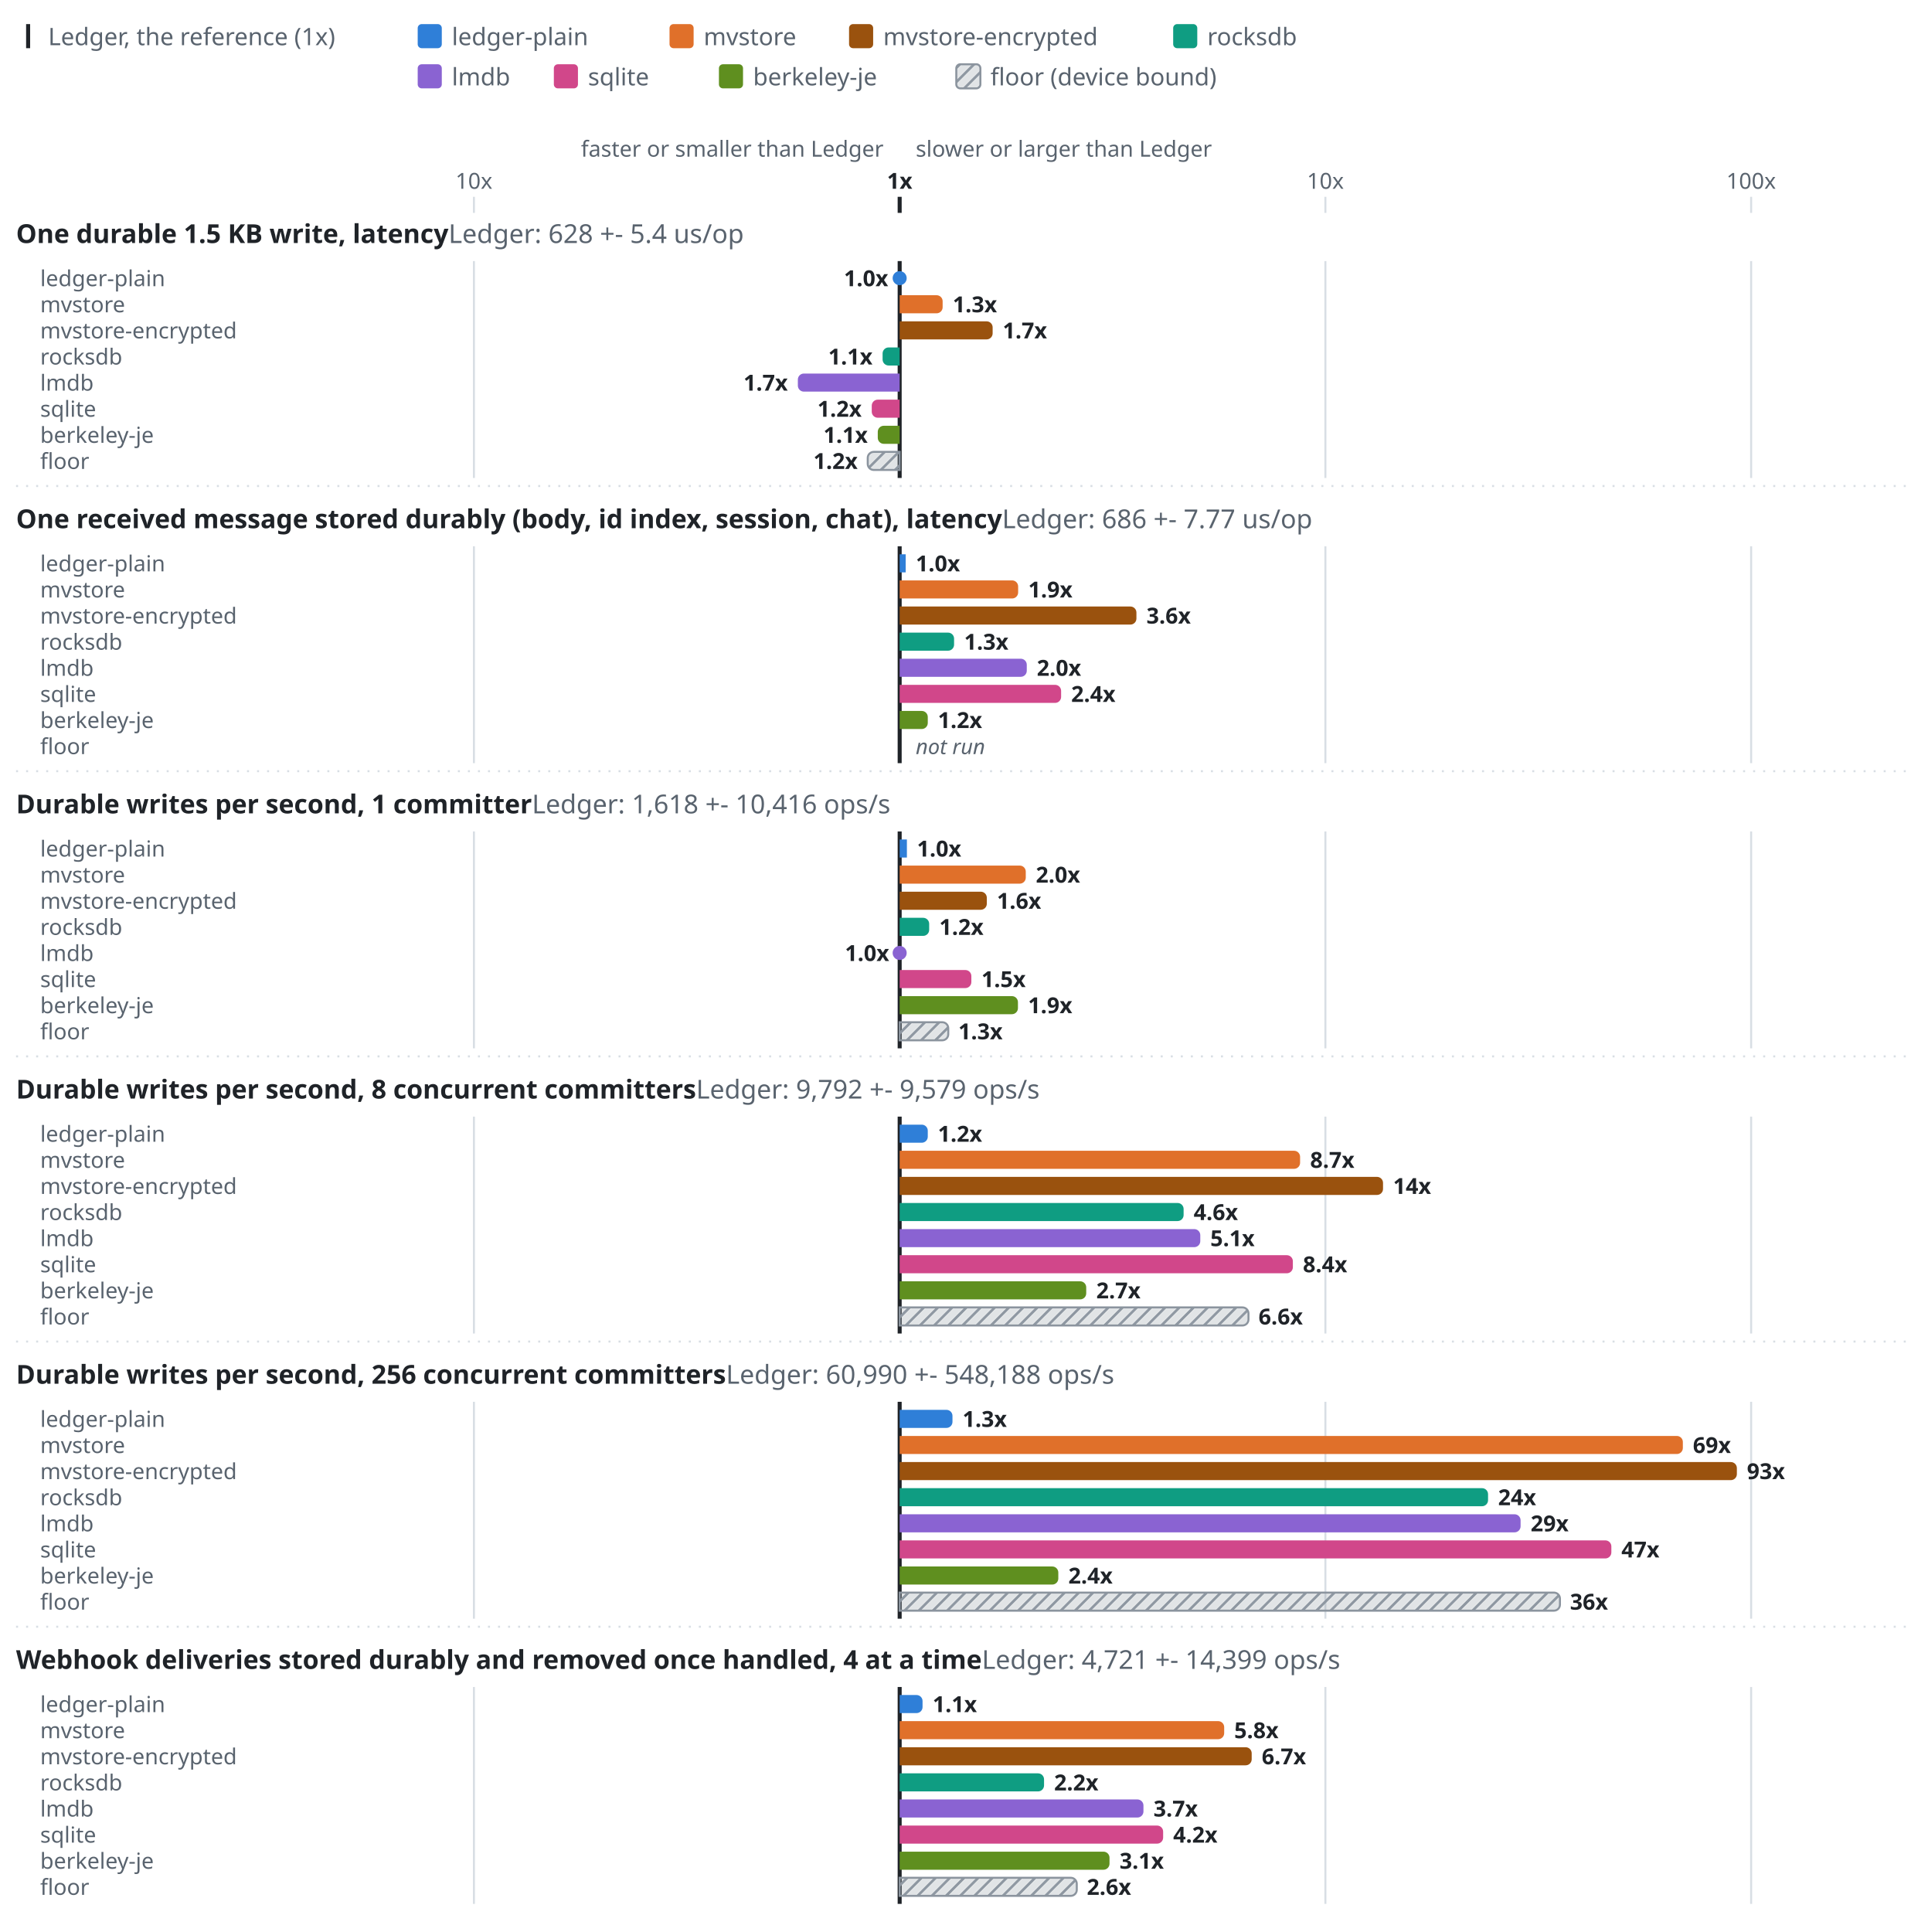
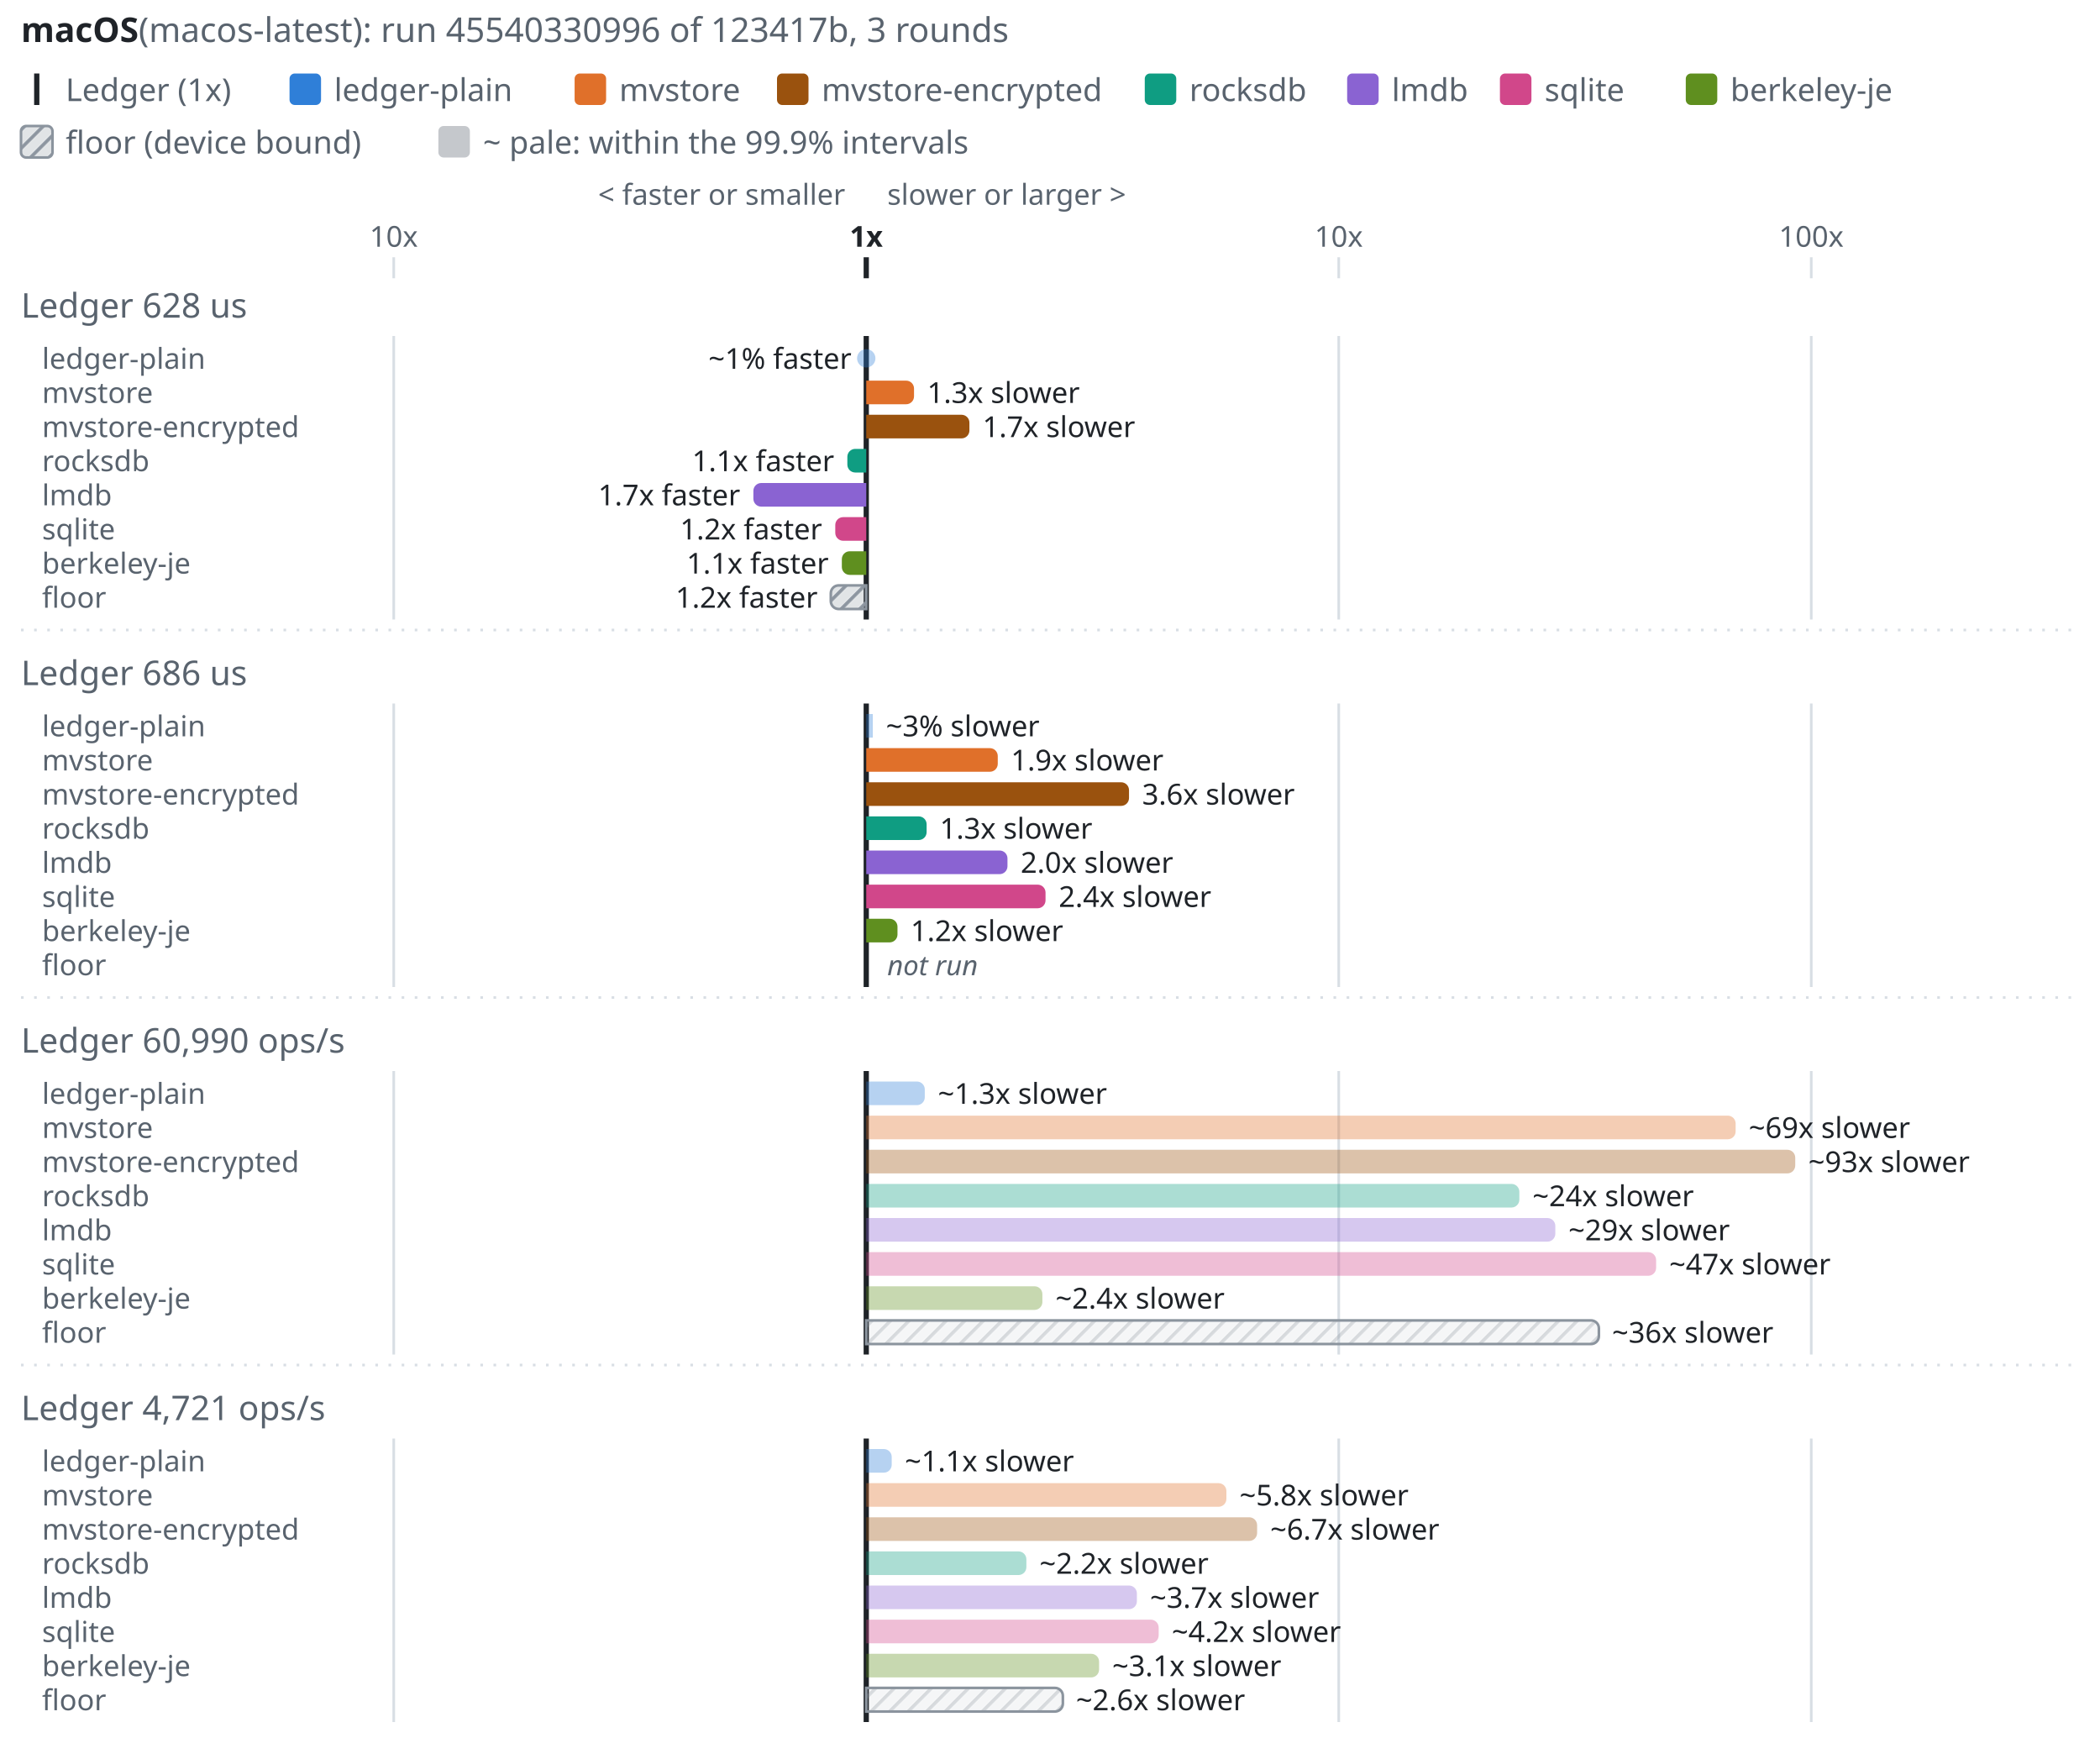
- <svg xmlns="http://www.w3.org/2000/svg" viewBox="0 0 960 962" width="960" height="962" font-family="-apple-system, BlinkMacSystemFont, 'Segoe UI', 'Noto Sans', Helvetica, Arial, sans-serif" role="img" aria-label="Durable commits on macOS: each engine's cost relative to Ledger">
+ <svg xmlns="http://www.w3.org/2000/svg" viewBox="0 0 800 670" width="800" height="670" font-family="-apple-system, BlinkMacSystemFont, 'Segoe UI', 'Noto Sans', Helvetica, Arial, sans-serif" role="img" aria-label="Durable commits on macOS: each engine's cost relative to Ledger">
  <defs>
    <pattern id="hatch" width="5" height="5" patternUnits="userSpaceOnUse" patternTransform="rotate(45)">
      <rect width="5" height="5" fill="#8b949e" fill-opacity="0.25" />
      <line x1="0" y1="0" x2="0" y2="5" stroke="#8b949e" stroke-width="2.5" />
    </pattern>
  </defs>
-   <line x1="14" y1="12" x2="14" y2="24" stroke="#1f2328" stroke-width="2" />
-   <text x="24" y="22.5" font-size="12" fill="#59636e">Ledger, the reference (1x)</text>
-   <rect x="208" y="12" width="12" height="12" rx="2" fill="#2f7fd8" />
-   <text x="225" y="22.5" font-size="12" fill="#59636e">ledger-plain</text>
-   <rect x="333.4" y="12" width="12" height="12" rx="2" fill="#e0702a" />
-   <text x="350.4" y="22.5" font-size="12" fill="#59636e">mvstore</text>
-   <rect x="422.8" y="12" width="12" height="12" rx="2" fill="#9a520e" />
-   <text x="439.8" y="22.5" font-size="12" fill="#59636e">mvstore-encrypted</text>
-   <rect x="584.2" y="12" width="12" height="12" rx="2" fill="#0f9d82" />
-   <text x="601.2" y="22.5" font-size="12" fill="#59636e">rocksdb</text>
-   <rect x="208" y="32" width="12" height="12" rx="2" fill="#8a63d2" />
-   <text x="225" y="42.5" font-size="12" fill="#59636e">lmdb</text>
-   <rect x="275.8" y="32" width="12" height="12" rx="2" fill="#d1478a" />
-   <text x="292.8" y="42.5" font-size="12" fill="#59636e">sqlite</text>
-   <rect x="358.0" y="32" width="12" height="12" rx="2" fill="#5f8f1f" />
-   <text x="375.0" y="42.5" font-size="12" fill="#59636e">berkeley-je</text>
-   <rect x="476.2" y="32" width="12" height="12" rx="2" fill="url(#hatch)" stroke="#8b949e" stroke-width="1" />
-   <text x="493.2" y="42.5" font-size="12" fill="#59636e">floor (device bound)</text>
-   <text x="440.0" y="78" font-size="11" text-anchor="end" fill="#59636e">faster or smaller than Ledger</text>
-   <text x="456.0" y="78" font-size="11" fill="#59636e">slower or larger than Ledger</text>
-   <line x1="236.0" y1="98.0" x2="236.0" y2="106.0" stroke="#d8dee4" stroke-width="1" />
-   <line x1="448.0" y1="98.0" x2="448.0" y2="106.0" stroke="#1f2328" stroke-width="2" />
-   <line x1="660.0" y1="98.0" x2="660.0" y2="106.0" stroke="#d8dee4" stroke-width="1" />
-   <line x1="872.0" y1="98.0" x2="872.0" y2="106.0" stroke="#d8dee4" stroke-width="1" />
-   <text x="236.0" y="94" font-size="11" text-anchor="middle" fill="#59636e">10x</text>
-   <text x="448.0" y="94" font-size="11" text-anchor="middle" fill="#1f2328" font-weight="600">1x</text>
-   <text x="660.0" y="94" font-size="11" text-anchor="middle" fill="#59636e">10x</text>
-   <text x="872.0" y="94" font-size="11" text-anchor="middle" fill="#59636e">100x</text>
-   <text x="8" y="121" font-size="13" font-weight="600" fill="#1f2328">One durable 1.5 KB write, latency<tspan font-weight="400" fill="#59636e">  Ledger: 628 +- 5.4 us/op</tspan>
+   <text x="8" y="16" font-size="13" font-weight="600" fill="#1f2328">macOS<tspan font-weight="400" fill="#59636e"> (macos-latest): run 45540330996 of 123417b, 3 rounds</tspan>
  </text>
-   <line x1="236.0" y1="130.0" x2="236.0" y2="238.0" stroke="#d8dee4" stroke-width="1" />
-   <line x1="448.0" y1="130.0" x2="448.0" y2="238.0" stroke="#1f2328" stroke-width="2" />
-   <line x1="660.0" y1="130.0" x2="660.0" y2="238.0" stroke="#d8dee4" stroke-width="1" />
-   <line x1="872.0" y1="130.0" x2="872.0" y2="238.0" stroke="#d8dee4" stroke-width="1" />
-   <text x="20" y="142.5" font-size="11" fill="#59636e">ledger-plain</text>
-   <circle cx="448.0" cy="138.5" r="3.5" fill="#2f7fd8" />
-   <text x="442.3" y="142.5" font-size="11" font-weight="600" text-anchor="end" fill="#1f2328">1.0x</text>
-   <text x="20" y="155.5" font-size="11" fill="#59636e">mvstore</text>
-   <path d="M448.0,147.0H466.4a3,3 0 0 1 3,3v3a3,3 0 0 1 -3,3H448.0z" fill="#e0702a" />
-   <text x="474.4" y="155.5" font-size="11" font-weight="600" fill="#1f2328">1.3x</text>
-   <text x="20" y="168.5" font-size="11" fill="#59636e">mvstore-encrypted</text>
-   <path d="M448.0,160.0H491.3a3,3 0 0 1 3,3v3a3,3 0 0 1 -3,3H448.0z" fill="#9a520e" />
-   <text x="499.3" y="168.5" font-size="11" font-weight="600" fill="#1f2328">1.7x</text>
-   <text x="20" y="181.5" font-size="11" fill="#59636e">rocksdb</text>
-   <path d="M448.0,173.0H442.5a3,3 0 0 0 -3,3v3a3,3 0 0 0 3,3H448.0z" fill="#0f9d82" />
-   <text x="434.5" y="181.5" font-size="11" font-weight="600" text-anchor="end" fill="#1f2328">1.1x</text>
-   <text x="20" y="194.5" font-size="11" fill="#59636e">lmdb</text>
-   <path d="M448.0,186.0H400.3a3,3 0 0 0 -3,3v3a3,3 0 0 0 3,3H448.0z" fill="#8a63d2" />
-   <text x="392.3" y="194.5" font-size="11" font-weight="600" text-anchor="end" fill="#1f2328">1.7x</text>
-   <text x="20" y="207.5" font-size="11" fill="#59636e">sqlite</text>
-   <path d="M448.0,199.0H437.1a3,3 0 0 0 -3,3v3a3,3 0 0 0 3,3H448.0z" fill="#d1478a" />
-   <text x="429.1" y="207.5" font-size="11" font-weight="600" text-anchor="end" fill="#1f2328">1.2x</text>
-   <text x="20" y="220.5" font-size="11" fill="#59636e">berkeley-je</text>
-   <path d="M448.0,212.0H440.1a3,3 0 0 0 -3,3v3a3,3 0 0 0 3,3H448.0z" fill="#5f8f1f" />
-   <text x="432.1" y="220.5" font-size="11" font-weight="600" text-anchor="end" fill="#1f2328">1.1x</text>
-   <text x="20" y="233.5" font-size="11" fill="#59636e">floor</text>
-   <path d="M448.0,225.0H435.1a3,3 0 0 0 -3,3v3a3,3 0 0 0 3,3H448.0z" fill="url(#hatch)" stroke="#8b949e" stroke-width="1" />
-   <text x="427.1" y="233.5" font-size="11" font-weight="600" text-anchor="end" fill="#1f2328">1.2x</text>
-   <line x1="8" y1="242.0" x2="952" y2="242.0" stroke="#d8dee4" stroke-width="1" stroke-dasharray="1 4" />
-   <text x="8" y="263" font-size="13" font-weight="600" fill="#1f2328">One received message stored durably (body, id index, session, chat), latency<tspan font-weight="400" fill="#59636e">  Ledger: 686 +- 7.77 us/op</tspan>
+   <line x1="14" y1="28" x2="14" y2="40" stroke="#1f2328" stroke-width="2" />
+   <text x="25" y="38.5" font-size="12" fill="#59636e">Ledger (1x)</text>
+   <rect x="110.3" y="28" width="12" height="12" rx="2" fill="#2f7fd8" />
+   <text x="127.3" y="38.5" font-size="12" fill="#59636e">ledger-plain</text>
+   <rect x="218.9" y="28" width="12" height="12" rx="2" fill="#e0702a" />
+   <text x="235.9" y="38.5" font-size="12" fill="#59636e">mvstore</text>
+   <rect x="296.0" y="28" width="12" height="12" rx="2" fill="#9a520e" />
+   <text x="313.0" y="38.5" font-size="12" fill="#59636e">mvstore-encrypted</text>
+   <rect x="436.1" y="28" width="12" height="12" rx="2" fill="#0f9d82" />
+   <text x="453.1" y="38.5" font-size="12" fill="#59636e">rocksdb</text>
+   <rect x="513.2" y="28" width="12" height="12" rx="2" fill="#8a63d2" />
+   <text x="530.2" y="38.5" font-size="12" fill="#59636e">lmdb</text>
+   <rect x="571.4" y="28" width="12" height="12" rx="2" fill="#d1478a" />
+   <text x="588.4" y="38.5" font-size="12" fill="#59636e">sqlite</text>
+   <rect x="642.2" y="28" width="12" height="12" rx="2" fill="#5f8f1f" />
+   <text x="659.2" y="38.5" font-size="12" fill="#59636e">berkeley-je</text>
+   <rect x="8" y="48" width="12" height="12" rx="2" fill="url(#hatch)" stroke="#8b949e" stroke-width="1" />
+   <text x="25" y="58.5" font-size="12" fill="#59636e">floor (device bound)</text>
+   <rect x="167.0" y="48" width="12" height="12" rx="2" fill="#59636e" fill-opacity="0.35" />
+   <text x="184.0" y="58.5" font-size="12" fill="#59636e">~ pale: within the 99.9% intervals</text>
+   <text x="322.0" y="78" font-size="11" text-anchor="end" fill="#59636e">&lt; faster or smaller</text>
+   <text x="338.0" y="78" font-size="11" fill="#59636e">slower or larger &gt;</text>
+   <line x1="150.0" y1="98.0" x2="150.0" y2="106.0" stroke="#d8dee4" stroke-width="1" />
+   <line x1="330.0" y1="98.0" x2="330.0" y2="106.0" stroke="#1f2328" stroke-width="2" />
+   <line x1="510.0" y1="98.0" x2="510.0" y2="106.0" stroke="#d8dee4" stroke-width="1" />
+   <line x1="690.0" y1="98.0" x2="690.0" y2="106.0" stroke="#d8dee4" stroke-width="1" />
+   <text x="150.0" y="94" font-size="11" text-anchor="middle" fill="#59636e">10x</text>
+   <text x="330.0" y="94" font-size="11" text-anchor="middle" fill="#1f2328" font-weight="600">1x</text>
+   <text x="510.0" y="94" font-size="11" text-anchor="middle" fill="#59636e">10x</text>
+   <text x="690.0" y="94" font-size="11" text-anchor="middle" fill="#59636e">100x</text>
+   <text x="8" y="121" font-size="13" font-weight="600" fill="#1f2328">
+     <tspan font-weight="400" fill="#59636e">  Ledger 628 us</tspan>
  </text>
-   <line x1="236.0" y1="272.0" x2="236.0" y2="380.0" stroke="#d8dee4" stroke-width="1" />
-   <line x1="448.0" y1="272.0" x2="448.0" y2="380.0" stroke="#1f2328" stroke-width="2" />
-   <line x1="660.0" y1="272.0" x2="660.0" y2="380.0" stroke="#d8dee4" stroke-width="1" />
-   <line x1="872.0" y1="272.0" x2="872.0" y2="380.0" stroke="#d8dee4" stroke-width="1" />
-   <text x="20" y="284.5" font-size="11" fill="#59636e">ledger-plain</text>
-   <path d="M448.0,276.0h3.0v9h-3.0z" fill="#2f7fd8" />
-   <text x="456.0" y="284.5" font-size="11" font-weight="600" fill="#1f2328">1.0x</text>
-   <text x="20" y="297.5" font-size="11" fill="#59636e">mvstore</text>
-   <path d="M448.0,289.0H504.0a3,3 0 0 1 3,3v3a3,3 0 0 1 -3,3H448.0z" fill="#e0702a" />
-   <text x="512.0" y="297.5" font-size="11" font-weight="600" fill="#1f2328">1.9x</text>
-   <text x="20" y="310.5" font-size="11" fill="#59636e">mvstore-encrypted</text>
-   <path d="M448.0,302.0H562.9a3,3 0 0 1 3,3v3a3,3 0 0 1 -3,3H448.0z" fill="#9a520e" />
-   <text x="570.9" y="310.5" font-size="11" font-weight="600" fill="#1f2328">3.6x</text>
-   <text x="20" y="323.5" font-size="11" fill="#59636e">rocksdb</text>
-   <path d="M448.0,315.0H472.1a3,3 0 0 1 3,3v3a3,3 0 0 1 -3,3H448.0z" fill="#0f9d82" />
-   <text x="480.1" y="323.5" font-size="11" font-weight="600" fill="#1f2328">1.3x</text>
-   <text x="20" y="336.5" font-size="11" fill="#59636e">lmdb</text>
-   <path d="M448.0,328.0H508.3a3,3 0 0 1 3,3v3a3,3 0 0 1 -3,3H448.0z" fill="#8a63d2" />
-   <text x="516.3" y="336.5" font-size="11" font-weight="600" fill="#1f2328">2.0x</text>
-   <text x="20" y="349.5" font-size="11" fill="#59636e">sqlite</text>
-   <path d="M448.0,341.0H525.4a3,3 0 0 1 3,3v3a3,3 0 0 1 -3,3H448.0z" fill="#d1478a" />
-   <text x="533.4" y="349.5" font-size="11" font-weight="600" fill="#1f2328">2.4x</text>
-   <text x="20" y="362.5" font-size="11" fill="#59636e">berkeley-je</text>
-   <path d="M448.0,354.0H459.0a3,3 0 0 1 3,3v3a3,3 0 0 1 -3,3H448.0z" fill="#5f8f1f" />
-   <text x="467.0" y="362.5" font-size="11" font-weight="600" fill="#1f2328">1.2x</text>
-   <text x="20" y="375.5" font-size="11" fill="#59636e">floor</text>
-   <text x="456.0" y="375.5" font-size="10.5" font-style="italic" fill="#59636e">not run</text>
-   <line x1="8" y1="384.0" x2="952" y2="384.0" stroke="#d8dee4" stroke-width="1" stroke-dasharray="1 4" />
-   <text x="8" y="405" font-size="13" font-weight="600" fill="#1f2328">Durable writes per second, 1 committer<tspan font-weight="400" fill="#59636e">  Ledger: 1,618 +- 10,416 ops/s</tspan>
+   <line x1="150.0" y1="128.0" x2="150.0" y2="236.0" stroke="#d8dee4" stroke-width="1" />
+   <line x1="330.0" y1="128.0" x2="330.0" y2="236.0" stroke="#1f2328" stroke-width="2" />
+   <line x1="510.0" y1="128.0" x2="510.0" y2="236.0" stroke="#d8dee4" stroke-width="1" />
+   <line x1="690.0" y1="128.0" x2="690.0" y2="236.0" stroke="#d8dee4" stroke-width="1" />
+   <text x="16" y="140.5" font-size="11" fill="#59636e">ledger-plain</text>
+   <circle cx="330.0" cy="136.5" r="3.5" fill="#2f7fd8" fill-opacity="0.35" />
+   <text x="324.4" y="140.5" font-size="11" text-anchor="end" fill="#1f2328">~1% faster</text>
+   <text x="16" y="153.5" font-size="11" fill="#59636e">mvstore</text>
+   <path d="M330.0,145.0H345.2a3,3 0 0 1 3,3v3a3,3 0 0 1 -3,3H330.0z" fill="#e0702a" />
+   <text x="353.2" y="153.5" font-size="11" fill="#1f2328">1.3x slower</text>
+   <text x="16" y="166.5" font-size="11" fill="#59636e">mvstore-encrypted</text>
+   <path d="M330.0,158.0H366.3a3,3 0 0 1 3,3v3a3,3 0 0 1 -3,3H330.0z" fill="#9a520e" />
+   <text x="374.3" y="166.5" font-size="11" fill="#1f2328">1.7x slower</text>
+   <text x="16" y="179.5" font-size="11" fill="#59636e">rocksdb</text>
+   <path d="M330.0,171.0H325.8a3,3 0 0 0 -3,3v3a3,3 0 0 0 3,3H330.0z" fill="#0f9d82" />
+   <text x="317.8" y="179.5" font-size="11" text-anchor="end" fill="#1f2328">1.1x faster</text>
+   <text x="16" y="192.5" font-size="11" fill="#59636e">lmdb</text>
+   <path d="M330.0,184.0H290.0a3,3 0 0 0 -3,3v3a3,3 0 0 0 3,3H330.0z" fill="#8a63d2" />
+   <text x="282.0" y="192.5" font-size="11" text-anchor="end" fill="#1f2328">1.7x faster</text>
+   <text x="16" y="205.5" font-size="11" fill="#59636e">sqlite</text>
+   <path d="M330.0,197.0H321.2a3,3 0 0 0 -3,3v3a3,3 0 0 0 3,3H330.0z" fill="#d1478a" />
+   <text x="313.2" y="205.5" font-size="11" text-anchor="end" fill="#1f2328">1.2x faster</text>
+   <text x="16" y="218.5" font-size="11" fill="#59636e">berkeley-je</text>
+   <path d="M330.0,210.0H323.7a3,3 0 0 0 -3,3v3a3,3 0 0 0 3,3H330.0z" fill="#5f8f1f" />
+   <text x="315.7" y="218.5" font-size="11" text-anchor="end" fill="#1f2328">1.1x faster</text>
+   <text x="16" y="231.5" font-size="11" fill="#59636e">floor</text>
+   <path d="M330.0,223.0H319.5a3,3 0 0 0 -3,3v3a3,3 0 0 0 3,3H330.0z" fill="url(#hatch)" stroke="#8b949e" stroke-width="1" />
+   <text x="311.5" y="231.5" font-size="11" text-anchor="end" fill="#1f2328">1.2x faster</text>
+   <line x1="8" y1="240.0" x2="792" y2="240.0" stroke="#d8dee4" stroke-width="1" stroke-dasharray="1 4" />
+   <text x="8" y="261" font-size="13" font-weight="600" fill="#1f2328">
+     <tspan font-weight="400" fill="#59636e">  Ledger 686 us</tspan>
  </text>
-   <line x1="236.0" y1="414.0" x2="236.0" y2="522.0" stroke="#d8dee4" stroke-width="1" />
-   <line x1="448.0" y1="414.0" x2="448.0" y2="522.0" stroke="#1f2328" stroke-width="2" />
-   <line x1="660.0" y1="414.0" x2="660.0" y2="522.0" stroke="#d8dee4" stroke-width="1" />
-   <line x1="872.0" y1="414.0" x2="872.0" y2="522.0" stroke="#d8dee4" stroke-width="1" />
-   <text x="20" y="426.5" font-size="11" fill="#59636e">ledger-plain</text>
-   <path d="M448.0,418.0h3.6v9h-3.6z" fill="#2f7fd8" />
-   <text x="456.6" y="426.5" font-size="11" font-weight="600" fill="#1f2328">1.0x</text>
-   <text x="20" y="439.5" font-size="11" fill="#59636e">mvstore</text>
-   <path d="M448.0,431.0H507.8a3,3 0 0 1 3,3v3a3,3 0 0 1 -3,3H448.0z" fill="#e0702a" />
-   <text x="515.8" y="439.5" font-size="11" font-weight="600" fill="#1f2328">2.0x</text>
-   <text x="20" y="452.5" font-size="11" fill="#59636e">mvstore-encrypted</text>
-   <path d="M448.0,444.0H488.4a3,3 0 0 1 3,3v3a3,3 0 0 1 -3,3H448.0z" fill="#9a520e" />
-   <text x="496.4" y="452.5" font-size="11" font-weight="600" fill="#1f2328">1.6x</text>
-   <text x="20" y="465.5" font-size="11" fill="#59636e">rocksdb</text>
-   <path d="M448.0,457.0H459.7a3,3 0 0 1 3,3v3a3,3 0 0 1 -3,3H448.0z" fill="#0f9d82" />
-   <text x="467.7" y="465.5" font-size="11" font-weight="600" fill="#1f2328">1.2x</text>
-   <text x="20" y="478.5" font-size="11" fill="#59636e">lmdb</text>
-   <circle cx="448.0" cy="474.5" r="3.5" fill="#8a63d2" />
-   <text x="442.8" y="478.5" font-size="11" font-weight="600" text-anchor="end" fill="#1f2328">1.0x</text>
-   <text x="20" y="491.5" font-size="11" fill="#59636e">sqlite</text>
-   <path d="M448.0,483.0H480.7a3,3 0 0 1 3,3v3a3,3 0 0 1 -3,3H448.0z" fill="#d1478a" />
-   <text x="488.7" y="491.5" font-size="11" font-weight="600" fill="#1f2328">1.5x</text>
-   <text x="20" y="504.5" font-size="11" fill="#59636e">berkeley-je</text>
-   <path d="M448.0,496.0H503.9a3,3 0 0 1 3,3v3a3,3 0 0 1 -3,3H448.0z" fill="#5f8f1f" />
-   <text x="511.9" y="504.5" font-size="11" font-weight="600" fill="#1f2328">1.9x</text>
-   <text x="20" y="517.5" font-size="11" fill="#59636e">floor</text>
-   <path d="M448.0,509.0H469.2a3,3 0 0 1 3,3v3a3,3 0 0 1 -3,3H448.0z" fill="url(#hatch)" stroke="#8b949e" stroke-width="1" />
-   <text x="477.2" y="517.5" font-size="11" font-weight="600" fill="#1f2328">1.3x</text>
-   <line x1="8" y1="526.0" x2="952" y2="526.0" stroke="#d8dee4" stroke-width="1" stroke-dasharray="1 4" />
-   <text x="8" y="547" font-size="13" font-weight="600" fill="#1f2328">Durable writes per second, 8 concurrent committers<tspan font-weight="400" fill="#59636e">  Ledger: 9,792 +- 9,579 ops/s</tspan>
+   <line x1="150.0" y1="268.0" x2="150.0" y2="376.0" stroke="#d8dee4" stroke-width="1" />
+   <line x1="330.0" y1="268.0" x2="330.0" y2="376.0" stroke="#1f2328" stroke-width="2" />
+   <line x1="510.0" y1="268.0" x2="510.0" y2="376.0" stroke="#d8dee4" stroke-width="1" />
+   <line x1="690.0" y1="268.0" x2="690.0" y2="376.0" stroke="#d8dee4" stroke-width="1" />
+   <text x="16" y="280.5" font-size="11" fill="#59636e">ledger-plain</text>
+   <path d="M330.0,272.0h2.5v9h-2.5z" fill="#2f7fd8" fill-opacity="0.35" />
+   <text x="337.5" y="280.5" font-size="11" fill="#1f2328">~3% slower</text>
+   <text x="16" y="293.5" font-size="11" fill="#59636e">mvstore</text>
+   <path d="M330.0,285.0H377.1a3,3 0 0 1 3,3v3a3,3 0 0 1 -3,3H330.0z" fill="#e0702a" />
+   <text x="385.1" y="293.5" font-size="11" fill="#1f2328">1.9x slower</text>
+   <text x="16" y="306.5" font-size="11" fill="#59636e">mvstore-encrypted</text>
+   <path d="M330.0,298.0H427.1a3,3 0 0 1 3,3v3a3,3 0 0 1 -3,3H330.0z" fill="#9a520e" />
+   <text x="435.1" y="306.5" font-size="11" fill="#1f2328">3.6x slower</text>
+   <text x="16" y="319.5" font-size="11" fill="#59636e">rocksdb</text>
+   <path d="M330.0,311.0H350.0a3,3 0 0 1 3,3v3a3,3 0 0 1 -3,3H330.0z" fill="#0f9d82" />
+   <text x="358.0" y="319.5" font-size="11" fill="#1f2328">1.3x slower</text>
+   <text x="16" y="332.5" font-size="11" fill="#59636e">lmdb</text>
+   <path d="M330.0,324.0H380.8a3,3 0 0 1 3,3v3a3,3 0 0 1 -3,3H330.0z" fill="#8a63d2" />
+   <text x="388.8" y="332.5" font-size="11" fill="#1f2328">2.0x slower</text>
+   <text x="16" y="345.5" font-size="11" fill="#59636e">sqlite</text>
+   <path d="M330.0,337.0H395.3a3,3 0 0 1 3,3v3a3,3 0 0 1 -3,3H330.0z" fill="#d1478a" />
+   <text x="403.3" y="345.5" font-size="11" fill="#1f2328">2.4x slower</text>
+   <text x="16" y="358.5" font-size="11" fill="#59636e">berkeley-je</text>
+   <path d="M330.0,350.0H338.9a3,3 0 0 1 3,3v3a3,3 0 0 1 -3,3H330.0z" fill="#5f8f1f" />
+   <text x="346.9" y="358.5" font-size="11" fill="#1f2328">1.2x slower</text>
+   <text x="16" y="371.5" font-size="11" fill="#59636e">floor</text>
+   <text x="338.0" y="371.5" font-size="10.5" font-style="italic" fill="#59636e">not run</text>
+   <line x1="8" y1="380.0" x2="792" y2="380.0" stroke="#d8dee4" stroke-width="1" stroke-dasharray="1 4" />
+   <text x="8" y="401" font-size="13" font-weight="600" fill="#1f2328">
+     <tspan font-weight="400" fill="#59636e">  Ledger 60,990 ops/s</tspan>
  </text>
-   <line x1="236.0" y1="556.0" x2="236.0" y2="664.0" stroke="#d8dee4" stroke-width="1" />
-   <line x1="448.0" y1="556.0" x2="448.0" y2="664.0" stroke="#1f2328" stroke-width="2" />
-   <line x1="660.0" y1="556.0" x2="660.0" y2="664.0" stroke="#d8dee4" stroke-width="1" />
-   <line x1="872.0" y1="556.0" x2="872.0" y2="664.0" stroke="#d8dee4" stroke-width="1" />
-   <text x="20" y="568.5" font-size="11" fill="#59636e">ledger-plain</text>
-   <path d="M448.0,560.0H459.0a3,3 0 0 1 3,3v3a3,3 0 0 1 -3,3H448.0z" fill="#2f7fd8" />
-   <text x="467.0" y="568.5" font-size="11" font-weight="600" fill="#1f2328">1.2x</text>
-   <text x="20" y="581.5" font-size="11" fill="#59636e">mvstore</text>
-   <path d="M448.0,573.0H644.4a3,3 0 0 1 3,3v3a3,3 0 0 1 -3,3H448.0z" fill="#e0702a" />
-   <text x="652.4" y="581.5" font-size="11" font-weight="600" fill="#1f2328">8.7x</text>
-   <text x="20" y="594.5" font-size="11" fill="#59636e">mvstore-encrypted</text>
-   <path d="M448.0,586.0H685.7a3,3 0 0 1 3,3v3a3,3 0 0 1 -3,3H448.0z" fill="#9a520e" />
-   <text x="693.7" y="594.5" font-size="11" font-weight="600" fill="#1f2328">14x</text>
-   <text x="20" y="607.5" font-size="11" fill="#59636e">rocksdb</text>
-   <path d="M448.0,599.0H586.4a3,3 0 0 1 3,3v3a3,3 0 0 1 -3,3H448.0z" fill="#0f9d82" />
-   <text x="594.4" y="607.5" font-size="11" font-weight="600" fill="#1f2328">4.6x</text>
-   <text x="20" y="620.5" font-size="11" fill="#59636e">lmdb</text>
-   <path d="M448.0,612.0H594.7a3,3 0 0 1 3,3v3a3,3 0 0 1 -3,3H448.0z" fill="#8a63d2" />
-   <text x="602.7" y="620.5" font-size="11" font-weight="600" fill="#1f2328">5.1x</text>
-   <text x="20" y="633.5" font-size="11" fill="#59636e">sqlite</text>
-   <path d="M448.0,625.0H640.8a3,3 0 0 1 3,3v3a3,3 0 0 1 -3,3H448.0z" fill="#d1478a" />
-   <text x="648.8" y="633.5" font-size="11" font-weight="600" fill="#1f2328">8.4x</text>
-   <text x="20" y="646.5" font-size="11" fill="#59636e">berkeley-je</text>
-   <path d="M448.0,638.0H537.9a3,3 0 0 1 3,3v3a3,3 0 0 1 -3,3H448.0z" fill="#5f8f1f" />
-   <text x="545.9" y="646.5" font-size="11" font-weight="600" fill="#1f2328">2.7x</text>
-   <text x="20" y="659.5" font-size="11" fill="#59636e">floor</text>
-   <path d="M448.0,651.0H618.7a3,3 0 0 1 3,3v3a3,3 0 0 1 -3,3H448.0z" fill="url(#hatch)" stroke="#8b949e" stroke-width="1" />
-   <text x="626.7" y="659.5" font-size="11" font-weight="600" fill="#1f2328">6.6x</text>
-   <line x1="8" y1="668.0" x2="952" y2="668.0" stroke="#d8dee4" stroke-width="1" stroke-dasharray="1 4" />
-   <text x="8" y="689" font-size="13" font-weight="600" fill="#1f2328">Durable writes per second, 256 concurrent committers<tspan font-weight="400" fill="#59636e">  Ledger: 60,990 +- 548,188 ops/s</tspan>
+   <line x1="150.0" y1="408.0" x2="150.0" y2="516.0" stroke="#d8dee4" stroke-width="1" />
+   <line x1="330.0" y1="408.0" x2="330.0" y2="516.0" stroke="#1f2328" stroke-width="2" />
+   <line x1="510.0" y1="408.0" x2="510.0" y2="516.0" stroke="#d8dee4" stroke-width="1" />
+   <line x1="690.0" y1="408.0" x2="690.0" y2="516.0" stroke="#d8dee4" stroke-width="1" />
+   <text x="16" y="420.5" font-size="11" fill="#59636e">ledger-plain</text>
+   <path d="M330.0,412.0H349.3a3,3 0 0 1 3,3v3a3,3 0 0 1 -3,3H330.0z" fill="#2f7fd8" fill-opacity="0.35" />
+   <text x="357.3" y="420.5" font-size="11" fill="#1f2328">~1.3x slower</text>
+   <text x="16" y="433.5" font-size="11" fill="#59636e">mvstore</text>
+   <path d="M330.0,425.0H658.2a3,3 0 0 1 3,3v3a3,3 0 0 1 -3,3H330.0z" fill="#e0702a" fill-opacity="0.35" />
+   <text x="666.2" y="433.5" font-size="11" fill="#1f2328">~69x slower</text>
+   <text x="16" y="446.5" font-size="11" fill="#59636e">mvstore-encrypted</text>
+   <path d="M330.0,438.0H680.9a3,3 0 0 1 3,3v3a3,3 0 0 1 -3,3H330.0z" fill="#9a520e" fill-opacity="0.35" />
+   <text x="688.9" y="446.5" font-size="11" fill="#1f2328">~93x slower</text>
+   <text x="16" y="459.5" font-size="11" fill="#59636e">rocksdb</text>
+   <path d="M330.0,451.0H575.8a3,3 0 0 1 3,3v3a3,3 0 0 1 -3,3H330.0z" fill="#0f9d82" fill-opacity="0.35" />
+   <text x="583.8" y="459.5" font-size="11" fill="#1f2328">~24x slower</text>
+   <text x="16" y="472.5" font-size="11" fill="#59636e">lmdb</text>
+   <path d="M330.0,464.0H589.5a3,3 0 0 1 3,3v3a3,3 0 0 1 -3,3H330.0z" fill="#8a63d2" fill-opacity="0.35" />
+   <text x="597.5" y="472.5" font-size="11" fill="#1f2328">~29x slower</text>
+   <text x="16" y="485.5" font-size="11" fill="#59636e">sqlite</text>
+   <path d="M330.0,477.0H627.9a3,3 0 0 1 3,3v3a3,3 0 0 1 -3,3H330.0z" fill="#d1478a" fill-opacity="0.35" />
+   <text x="635.9" y="485.5" font-size="11" fill="#1f2328">~47x slower</text>
+   <text x="16" y="498.5" font-size="11" fill="#59636e">berkeley-je</text>
+   <path d="M330.0,490.0H394.1a3,3 0 0 1 3,3v3a3,3 0 0 1 -3,3H330.0z" fill="#5f8f1f" fill-opacity="0.35" />
+   <text x="402.1" y="498.5" font-size="11" fill="#1f2328">~2.4x slower</text>
+   <text x="16" y="511.5" font-size="11" fill="#59636e">floor</text>
+   <path d="M330.0,503.0H606.1a3,3 0 0 1 3,3v3a3,3 0 0 1 -3,3H330.0z" fill="url(#hatch)" stroke="#8b949e" stroke-width="1" fill-opacity="0.35" />
+   <text x="614.1" y="511.5" font-size="11" fill="#1f2328">~36x slower</text>
+   <line x1="8" y1="520.0" x2="792" y2="520.0" stroke="#d8dee4" stroke-width="1" stroke-dasharray="1 4" />
+   <text x="8" y="541" font-size="13" font-weight="600" fill="#1f2328">
+     <tspan font-weight="400" fill="#59636e">  Ledger 4,721 ops/s</tspan>
  </text>
-   <line x1="236.0" y1="698.0" x2="236.0" y2="806.0" stroke="#d8dee4" stroke-width="1" />
-   <line x1="448.0" y1="698.0" x2="448.0" y2="806.0" stroke="#1f2328" stroke-width="2" />
-   <line x1="660.0" y1="698.0" x2="660.0" y2="806.0" stroke="#d8dee4" stroke-width="1" />
-   <line x1="872.0" y1="698.0" x2="872.0" y2="806.0" stroke="#d8dee4" stroke-width="1" />
-   <text x="20" y="710.5" font-size="11" fill="#59636e">ledger-plain</text>
-   <path d="M448.0,702.0H471.3a3,3 0 0 1 3,3v3a3,3 0 0 1 -3,3H448.0z" fill="#2f7fd8" />
-   <text x="479.3" y="710.5" font-size="11" font-weight="600" fill="#1f2328">1.3x</text>
-   <text x="20" y="723.5" font-size="11" fill="#59636e">mvstore</text>
-   <path d="M448.0,715.0H835.0a3,3 0 0 1 3,3v3a3,3 0 0 1 -3,3H448.0z" fill="#e0702a" />
-   <text x="843.0" y="723.5" font-size="11" font-weight="600" fill="#1f2328">69x</text>
-   <text x="20" y="736.5" font-size="11" fill="#59636e">mvstore-encrypted</text>
-   <path d="M448.0,728.0H861.9a3,3 0 0 1 3,3v3a3,3 0 0 1 -3,3H448.0z" fill="#9a520e" />
-   <text x="869.9" y="736.5" font-size="11" font-weight="600" fill="#1f2328">93x</text>
-   <text x="20" y="749.5" font-size="11" fill="#59636e">rocksdb</text>
-   <path d="M448.0,741.0H738.0a3,3 0 0 1 3,3v3a3,3 0 0 1 -3,3H448.0z" fill="#0f9d82" />
-   <text x="746.0" y="749.5" font-size="11" font-weight="600" fill="#1f2328">24x</text>
-   <text x="20" y="762.5" font-size="11" fill="#59636e">lmdb</text>
-   <path d="M448.0,754.0H754.2a3,3 0 0 1 3,3v3a3,3 0 0 1 -3,3H448.0z" fill="#8a63d2" />
-   <text x="762.2" y="762.5" font-size="11" font-weight="600" fill="#1f2328">29x</text>
-   <text x="20" y="775.5" font-size="11" fill="#59636e">sqlite</text>
-   <path d="M448.0,767.0H799.4a3,3 0 0 1 3,3v3a3,3 0 0 1 -3,3H448.0z" fill="#d1478a" />
-   <text x="807.4" y="775.5" font-size="11" font-weight="600" fill="#1f2328">47x</text>
-   <text x="20" y="788.5" font-size="11" fill="#59636e">berkeley-je</text>
-   <path d="M448.0,780.0H524.0a3,3 0 0 1 3,3v3a3,3 0 0 1 -3,3H448.0z" fill="#5f8f1f" />
-   <text x="532.0" y="788.5" font-size="11" font-weight="600" fill="#1f2328">2.4x</text>
-   <text x="20" y="801.5" font-size="11" fill="#59636e">floor</text>
-   <path d="M448.0,793.0H773.8a3,3 0 0 1 3,3v3a3,3 0 0 1 -3,3H448.0z" fill="url(#hatch)" stroke="#8b949e" stroke-width="1" />
-   <text x="781.8" y="801.5" font-size="11" font-weight="600" fill="#1f2328">36x</text>
-   <line x1="8" y1="810.0" x2="952" y2="810.0" stroke="#d8dee4" stroke-width="1" stroke-dasharray="1 4" />
-   <text x="8" y="831" font-size="13" font-weight="600" fill="#1f2328">Webhook deliveries stored durably and removed once handled, 4 at a time<tspan font-weight="400" fill="#59636e">  Ledger: 4,721 +- 14,399 ops/s</tspan>
-   </text>
-   <line x1="236.0" y1="840.0" x2="236.0" y2="948.0" stroke="#d8dee4" stroke-width="1" />
-   <line x1="448.0" y1="840.0" x2="448.0" y2="948.0" stroke="#1f2328" stroke-width="2" />
-   <line x1="660.0" y1="840.0" x2="660.0" y2="948.0" stroke="#d8dee4" stroke-width="1" />
-   <line x1="872.0" y1="840.0" x2="872.0" y2="948.0" stroke="#d8dee4" stroke-width="1" />
-   <text x="20" y="852.5" font-size="11" fill="#59636e">ledger-plain</text>
-   <path d="M448.0,844.0H456.4a3,3 0 0 1 3,3v3a3,3 0 0 1 -3,3H448.0z" fill="#2f7fd8" />
-   <text x="464.4" y="852.5" font-size="11" font-weight="600" fill="#1f2328">1.1x</text>
-   <text x="20" y="865.5" font-size="11" fill="#59636e">mvstore</text>
-   <path d="M448.0,857.0H606.6a3,3 0 0 1 3,3v3a3,3 0 0 1 -3,3H448.0z" fill="#e0702a" />
-   <text x="614.6" y="865.5" font-size="11" font-weight="600" fill="#1f2328">5.8x</text>
-   <text x="20" y="878.5" font-size="11" fill="#59636e">mvstore-encrypted</text>
-   <path d="M448.0,870.0H620.3a3,3 0 0 1 3,3v3a3,3 0 0 1 -3,3H448.0z" fill="#9a520e" />
-   <text x="628.3" y="878.5" font-size="11" font-weight="600" fill="#1f2328">6.7x</text>
-   <text x="20" y="891.5" font-size="11" fill="#59636e">rocksdb</text>
-   <path d="M448.0,883.0H516.9a3,3 0 0 1 3,3v3a3,3 0 0 1 -3,3H448.0z" fill="#0f9d82" />
-   <text x="524.9" y="891.5" font-size="11" font-weight="600" fill="#1f2328">2.2x</text>
-   <text x="20" y="904.5" font-size="11" fill="#59636e">lmdb</text>
-   <path d="M448.0,896.0H566.4a3,3 0 0 1 3,3v3a3,3 0 0 1 -3,3H448.0z" fill="#8a63d2" />
-   <text x="574.4" y="904.5" font-size="11" font-weight="600" fill="#1f2328">3.7x</text>
-   <text x="20" y="917.5" font-size="11" fill="#59636e">sqlite</text>
-   <path d="M448.0,909.0H576.2a3,3 0 0 1 3,3v3a3,3 0 0 1 -3,3H448.0z" fill="#d1478a" />
-   <text x="584.2" y="917.5" font-size="11" font-weight="600" fill="#1f2328">4.2x</text>
-   <text x="20" y="930.5" font-size="11" fill="#59636e">berkeley-je</text>
-   <path d="M448.0,922.0H549.5a3,3 0 0 1 3,3v3a3,3 0 0 1 -3,3H448.0z" fill="#5f8f1f" />
-   <text x="557.5" y="930.5" font-size="11" font-weight="600" fill="#1f2328">3.1x</text>
-   <text x="20" y="943.5" font-size="11" fill="#59636e">floor</text>
-   <path d="M448.0,935.0H533.2a3,3 0 0 1 3,3v3a3,3 0 0 1 -3,3H448.0z" fill="url(#hatch)" stroke="#8b949e" stroke-width="1" />
-   <text x="541.2" y="943.5" font-size="11" font-weight="600" fill="#1f2328">2.6x</text>
+   <line x1="150.0" y1="548.0" x2="150.0" y2="656.0" stroke="#d8dee4" stroke-width="1" />
+   <line x1="330.0" y1="548.0" x2="330.0" y2="656.0" stroke="#1f2328" stroke-width="2" />
+   <line x1="510.0" y1="548.0" x2="510.0" y2="656.0" stroke="#d8dee4" stroke-width="1" />
+   <line x1="690.0" y1="548.0" x2="690.0" y2="656.0" stroke="#d8dee4" stroke-width="1" />
+   <text x="16" y="560.5" font-size="11" fill="#59636e">ledger-plain</text>
+   <path d="M330.0,552.0H336.7a3,3 0 0 1 3,3v3a3,3 0 0 1 -3,3H330.0z" fill="#2f7fd8" fill-opacity="0.35" />
+   <text x="344.7" y="560.5" font-size="11" fill="#1f2328">~1.1x slower</text>
+   <text x="16" y="573.5" font-size="11" fill="#59636e">mvstore</text>
+   <path d="M330.0,565.0H464.2a3,3 0 0 1 3,3v3a3,3 0 0 1 -3,3H330.0z" fill="#e0702a" fill-opacity="0.35" />
+   <text x="472.2" y="573.5" font-size="11" fill="#1f2328">~5.8x slower</text>
+   <text x="16" y="586.5" font-size="11" fill="#59636e">mvstore-encrypted</text>
+   <path d="M330.0,578.0H475.9a3,3 0 0 1 3,3v3a3,3 0 0 1 -3,3H330.0z" fill="#9a520e" fill-opacity="0.35" />
+   <text x="483.9" y="586.5" font-size="11" fill="#1f2328">~6.7x slower</text>
+   <text x="16" y="599.5" font-size="11" fill="#59636e">rocksdb</text>
+   <path d="M330.0,591.0H388.0a3,3 0 0 1 3,3v3a3,3 0 0 1 -3,3H330.0z" fill="#0f9d82" fill-opacity="0.35" />
+   <text x="396.0" y="599.5" font-size="11" fill="#1f2328">~2.2x slower</text>
+   <text x="16" y="612.5" font-size="11" fill="#59636e">lmdb</text>
+   <path d="M330.0,604.0H430.1a3,3 0 0 1 3,3v3a3,3 0 0 1 -3,3H330.0z" fill="#8a63d2" fill-opacity="0.35" />
+   <text x="438.1" y="612.5" font-size="11" fill="#1f2328">~3.7x slower</text>
+   <text x="16" y="625.5" font-size="11" fill="#59636e">sqlite</text>
+   <path d="M330.0,617.0H438.4a3,3 0 0 1 3,3v3a3,3 0 0 1 -3,3H330.0z" fill="#d1478a" fill-opacity="0.35" />
+   <text x="446.4" y="625.5" font-size="11" fill="#1f2328">~4.2x slower</text>
+   <text x="16" y="638.5" font-size="11" fill="#59636e">berkeley-je</text>
+   <path d="M330.0,630.0H415.7a3,3 0 0 1 3,3v3a3,3 0 0 1 -3,3H330.0z" fill="#5f8f1f" fill-opacity="0.35" />
+   <text x="423.7" y="638.5" font-size="11" fill="#1f2328">~3.1x slower</text>
+   <text x="16" y="651.5" font-size="11" fill="#59636e">floor</text>
+   <path d="M330.0,643.0H401.9a3,3 0 0 1 3,3v3a3,3 0 0 1 -3,3H330.0z" fill="url(#hatch)" stroke="#8b949e" stroke-width="1" fill-opacity="0.35" />
+   <text x="409.9" y="651.5" font-size="11" fill="#1f2328">~2.6x slower</text>
</svg>
